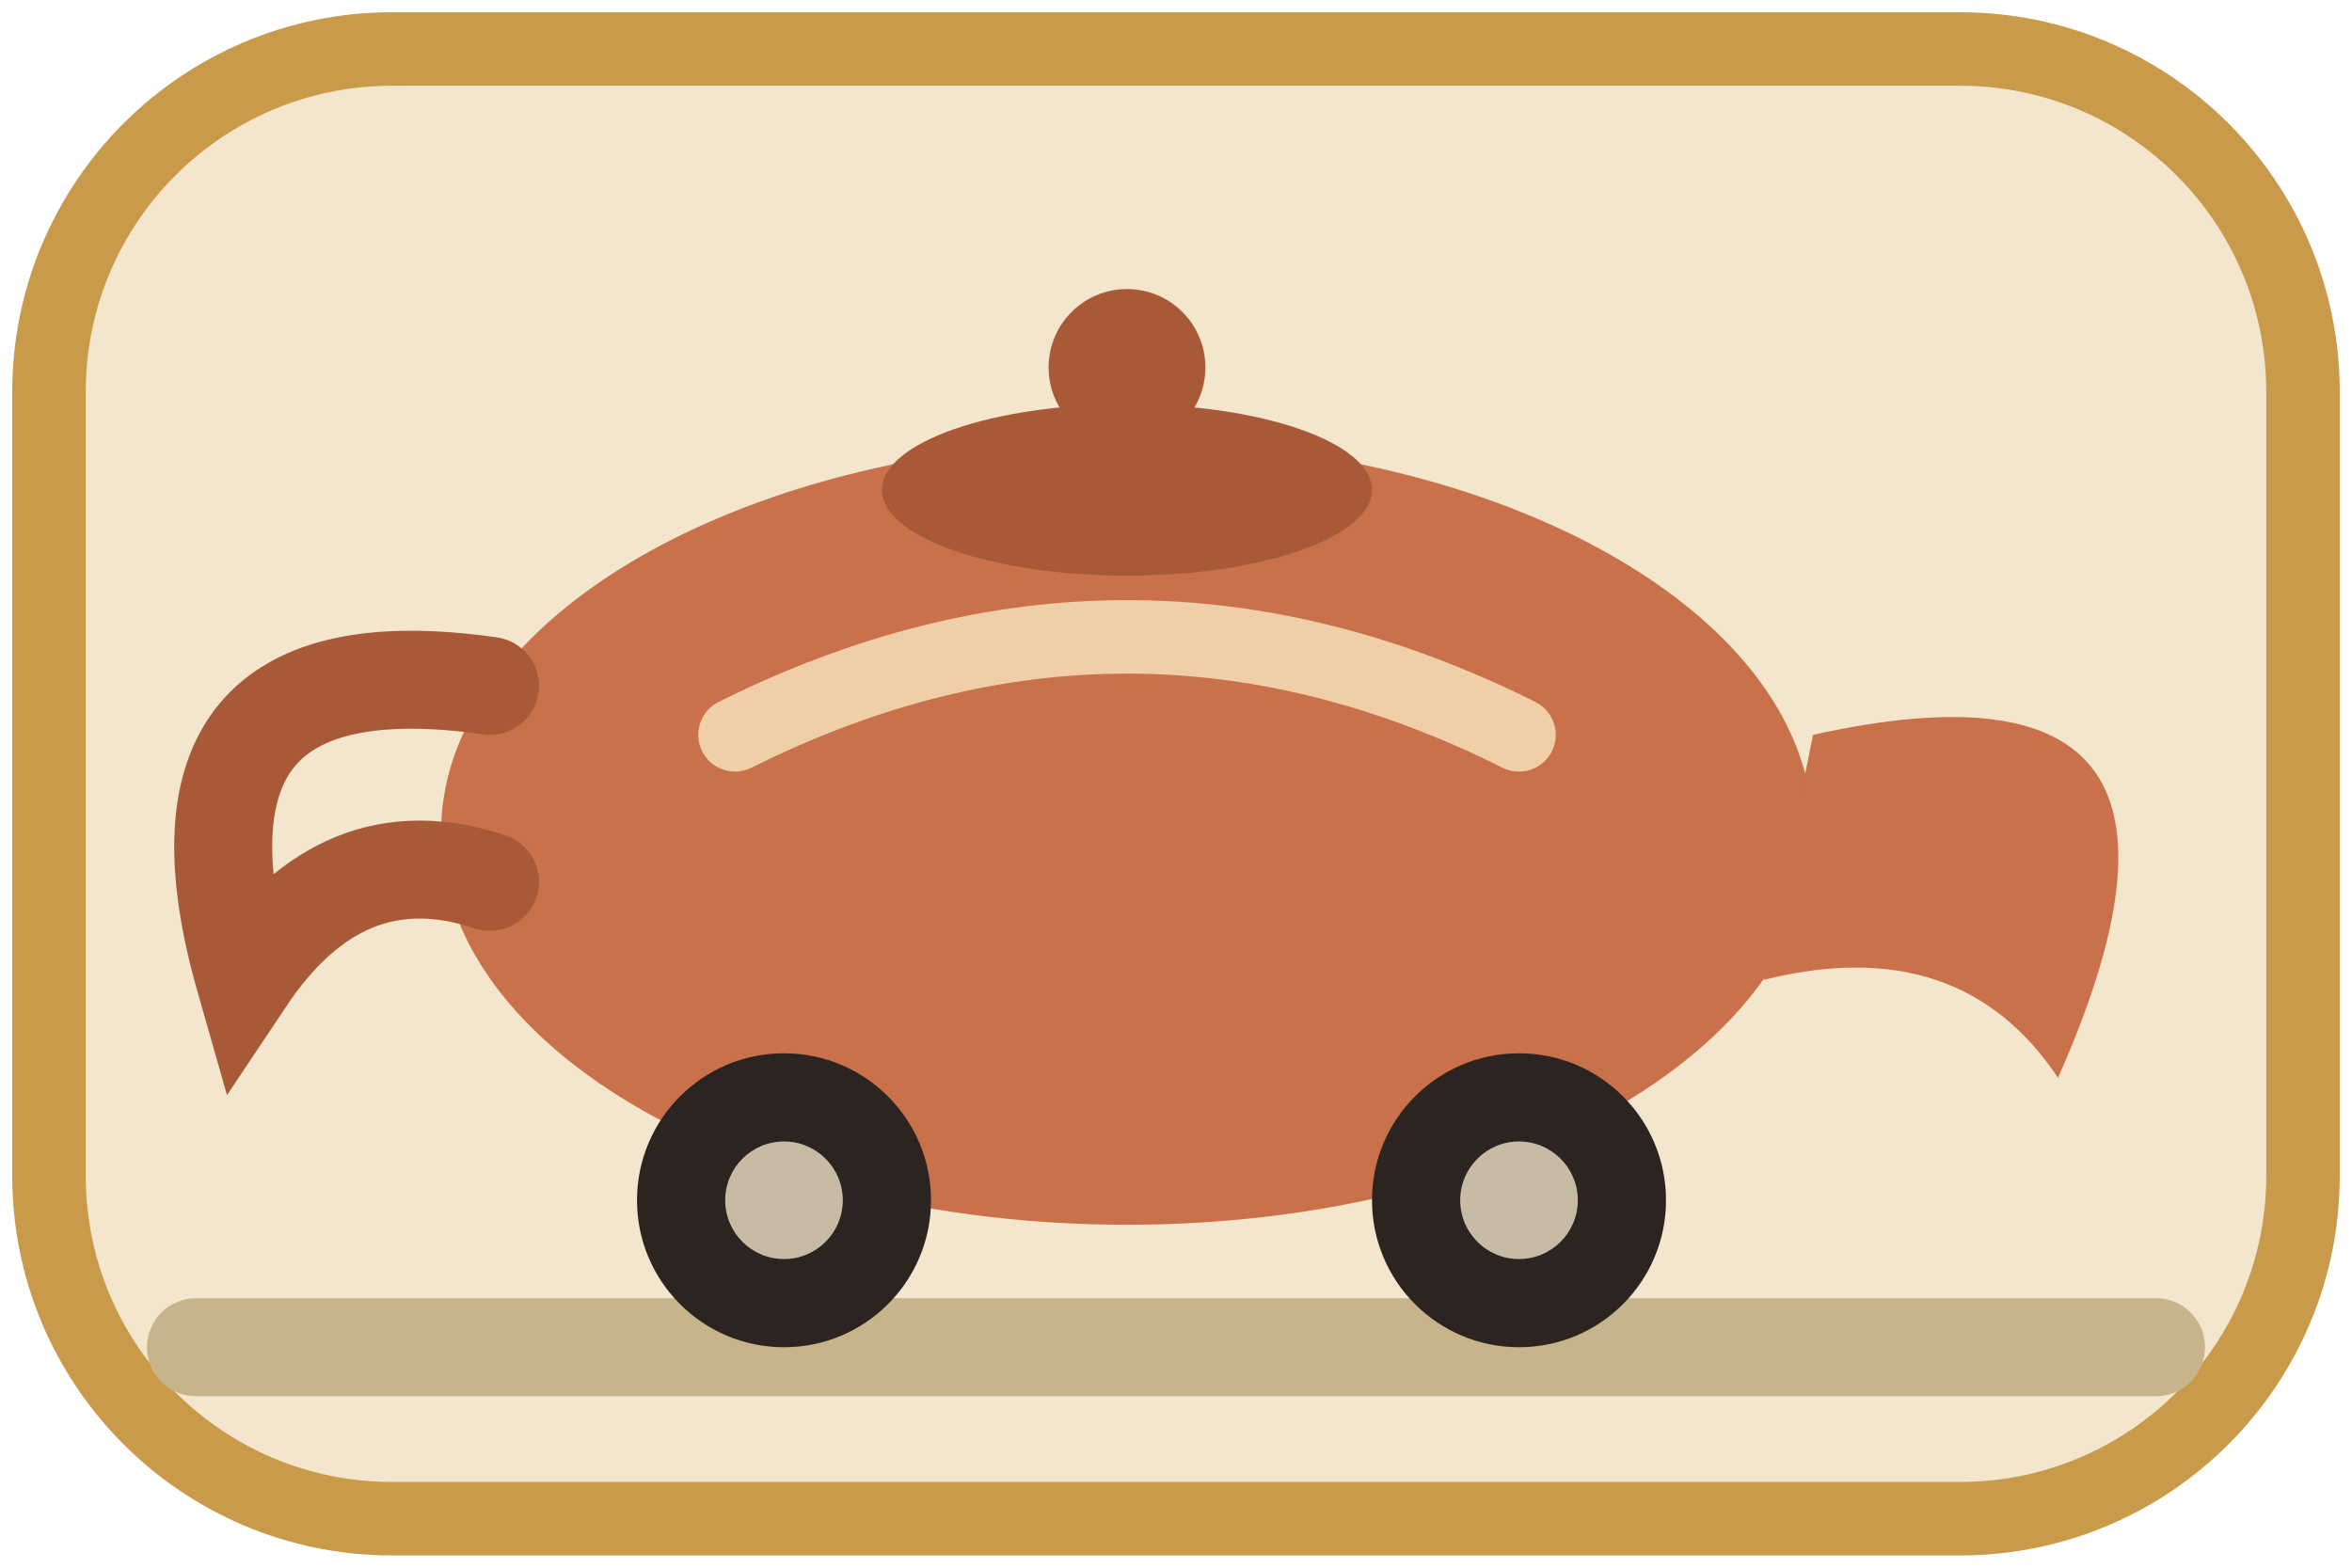
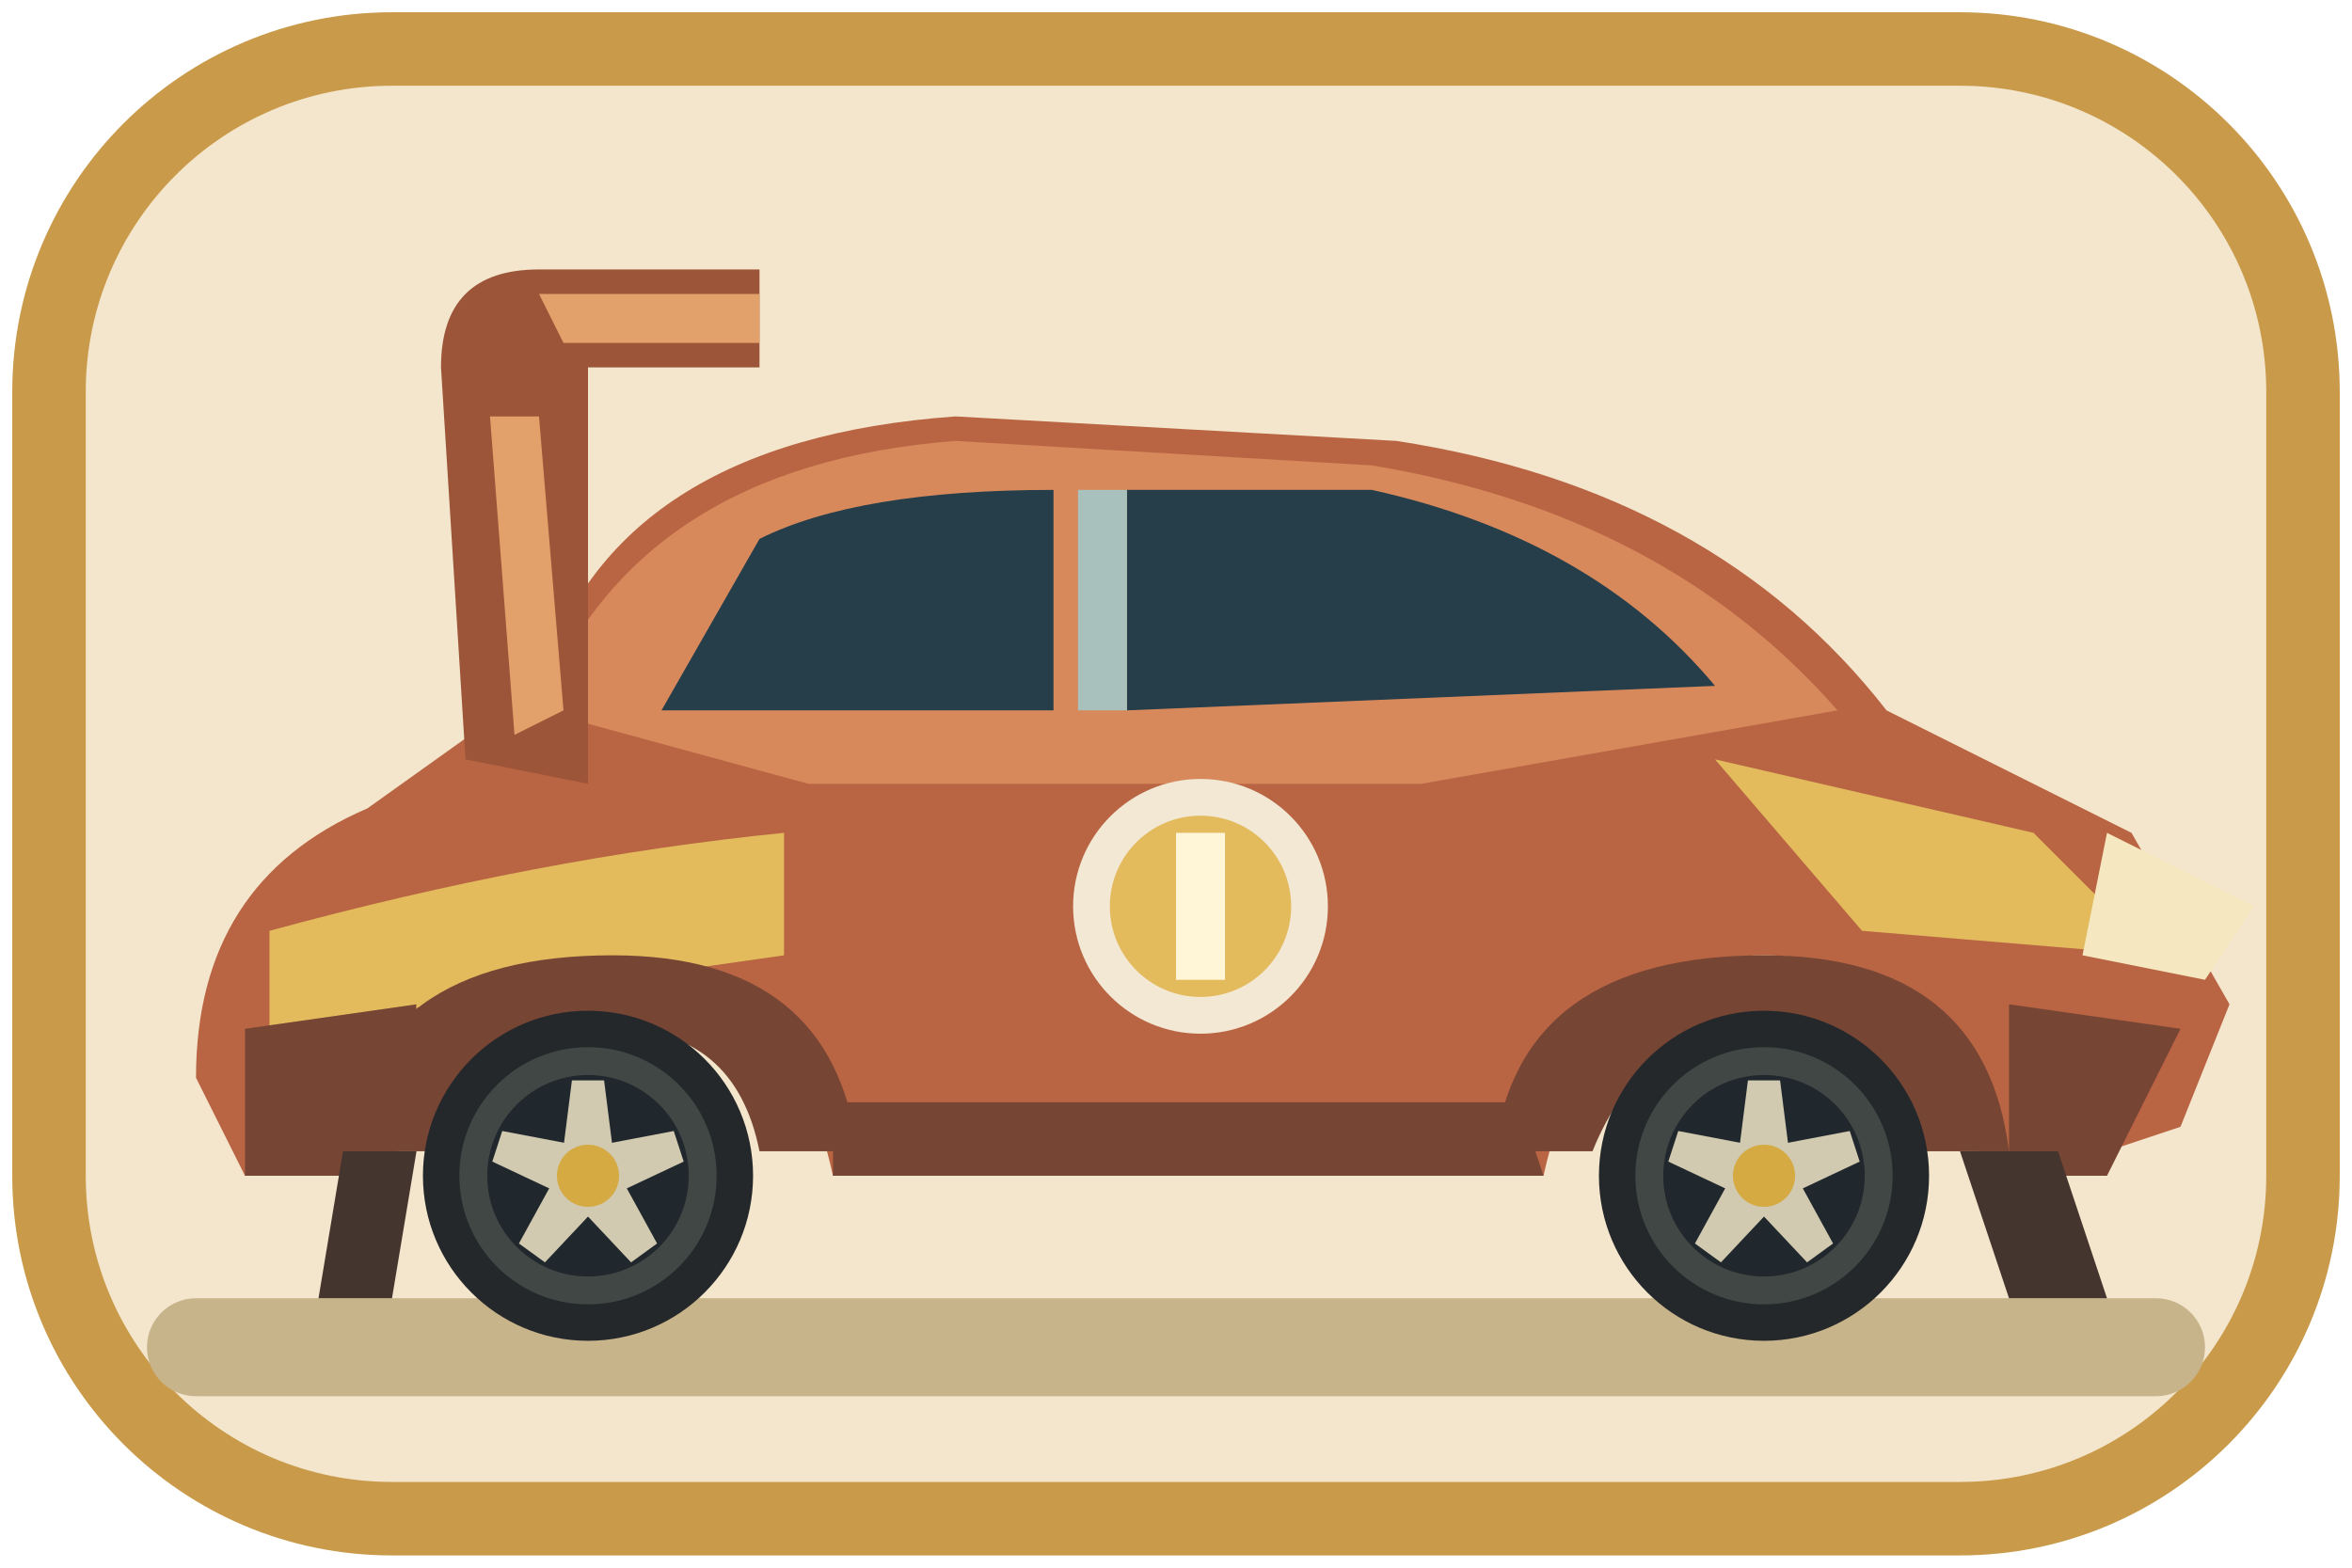
<svg xmlns="http://www.w3.org/2000/svg" width="96" height="64" viewBox="0 0 96 64">
+   <style>svg&gt;*:not(.portrait-art){display:none}.portrait-art,.portrait-art *{display:inline}</style>
+   <g class="portrait-art">
+     <rect x="2" y="2" width="92" height="60" rx="14" fill="#f3e6cc" stroke="#c99a4a" stroke-width="3" />
+     <rect x="6" y="53" width="84" height="4" rx="2" fill="#c8b48a" />
+     <path d="M8 44 Q8 36 15 33 L22 28 Q25 18 39 17 L57 18 Q70 20 77 29 L87 34 L91 41 L89 46 L83 48 L81 48 Q79 39 72 39 Q65 39 63 48 L34 48 Q32 39 25 39 Q18 39 16 48 L10 48 Z" fill="#b96543" />
+     <path d="M22 29 Q26 19 39 18 L56 19 Q68 21 75 29 L58 32 L33 32 Z" fill="#d7895b" />
+     <path d="M31 22 Q35 20 43 20 L43 29 L27 29 Z M46 20 L56 20 Q65 22 70 28 L46 29 Z" fill="#263d4a" />
+     <path d="M44 20 L46 20 L46 29 L44 29 Z" fill="#a9c1bc" />
+     <path d="M11 38 Q22 35 32 34 L32 39 L11 42 Z M70 31 L83 34 L88 39 L76 38 Z" fill="#e3bb5d" />
+     <path d="M10 42 L17 41 L16 48 L10 48 Z M34 45 L62 45 L63 48 L34 48 Z M82 41 L89 42 L86 48 L82 48 Z" fill="#774534" />
+     <path d="M14 47 Q15 39 25 39 Q34 39 35 47 L31 47 Q30 42 25 42 Q20 42 18 47 Z M61 47 Q62 39 72 39 Q81 39 82 47 L78 47 Q77 42 72 42 Q67 42 65 47 Z" fill="#774534" />
+     <path d="M14 47 L17 47 L16 53 L13 53 Z M80 47 L84 47 L86 53 L82 53 Z" fill="#45352f" />
+     <path d="M19 31 L18 15 Q18 11 22 11 L31 11 L31 15 L24 15 L24 32 Z" fill="#9c5538" />
+     <path d="M22 12 L31 12 L31 14 L23 14 Z M20 17 L22 17 L23 29 L21 30 Z" fill="#e2a06a" />
+     <circle cx="49" cy="37" r="5.2" fill="#f2e8d4" />
+     <circle cx="49" cy="37" r="3.7" fill="#e3bb5d" />
+     <path d="M48 34 L50 34 L50 40 L48 40 Z" fill="#fff6d8" />
+     <path d="M86 34 L92 37 L90 40 L85 39 Z" fill="#f5e7bf" />
+     <g transform="translate(17 41) scale(0.875)">
+       <circle cx="8" cy="8" r="7.7" fill="#25282b" />
+       <circle cx="8" cy="8" r="6" fill="#414744" />
+       <circle cx="8" cy="8" r="4.7" fill="#20282d" />
+       <g fill="#d1c9b0">
+         <path d="M7.25 3.55 L8.75 3.55 L9.2 7.1 L8 8.1 L6.8 7.1 Z" />
+         <path d="M7.25 3.55 L8.75 3.55 L9.2 7.1 L8 8.1 L6.8 7.1 Z" transform="rotate(72 8 8)" />
+         <path d="M7.25 3.55 L8.75 3.55 L9.2 7.1 L8 8.1 L6.8 7.1 Z" transform="rotate(144 8 8)" />
+         <path d="M7.25 3.55 L8.75 3.55 L9.2 7.1 L8 8.1 L6.8 7.1 Z" transform="rotate(216 8 8)" />
+         <path d="M7.25 3.55 L8.75 3.55 L9.2 7.1 L8 8.1 L6.8 7.1 Z" transform="rotate(288 8 8)" />
+       </g>
+       <circle cx="8" cy="8" r="1.45" fill="#d5aa42" />
+     </g>
+     <g transform="translate(65 41) scale(0.875)">
+       <circle cx="8" cy="8" r="7.7" fill="#25282b" />
+       <circle cx="8" cy="8" r="6" fill="#414744" />
+       <circle cx="8" cy="8" r="4.7" fill="#20282d" />
+       <g fill="#d1c9b0">
+         <path d="M7.25 3.55 L8.75 3.55 L9.2 7.1 L8 8.1 L6.8 7.1 Z" />
+         <path d="M7.25 3.55 L8.75 3.55 L9.2 7.1 L8 8.1 L6.8 7.1 Z" transform="rotate(72 8 8)" />
+         <path d="M7.25 3.55 L8.75 3.55 L9.2 7.1 L8 8.1 L6.8 7.1 Z" transform="rotate(144 8 8)" />
+         <path d="M7.25 3.55 L8.75 3.55 L9.2 7.1 L8 8.1 L6.8 7.1 Z" transform="rotate(216 8 8)" />
+         <path d="M7.25 3.55 L8.75 3.55 L9.2 7.1 L8 8.1 L6.8 7.1 Z" transform="rotate(288 8 8)" />
+       </g>
+       <circle cx="8" cy="8" r="1.45" fill="#d5aa42" />
+     </g>
+   </g>
  <rect x="2" y="2" width="92" height="60" rx="14" fill="#f3e6cc" stroke="#c99a4a" stroke-width="3" />
  <rect x="6" y="53" width="84" height="4" rx="2" fill="#c8b48a" />
  <ellipse cx="46" cy="34" rx="28" ry="16" fill="#c9714a" />
  <ellipse cx="46" cy="20" rx="10" ry="3.5" fill="#a85a38" />
  <circle cx="46" cy="15" r="3.2" fill="#a85a38" />
  <path d="M74 30 Q92 26 84 44 Q80 38 72 40 Z" fill="#c9714a" />
  <path d="M20 28 Q6 26 10 40 Q14 34 20 36" fill="none" stroke="#a85a38" stroke-width="4" stroke-linecap="round" />
  <path d="M30 30 Q46 22 62 30" stroke="#f0cfa8" stroke-width="3" fill="none" stroke-linecap="round" />
  <circle cx="32" cy="49" r="6" fill="#2b2420" />
  <circle cx="32" cy="49" r="2.4" fill="#c8bba5" />
  <circle cx="62" cy="49" r="6" fill="#2b2420" />
  <circle cx="62" cy="49" r="2.4" fill="#c8bba5" />
</svg>
